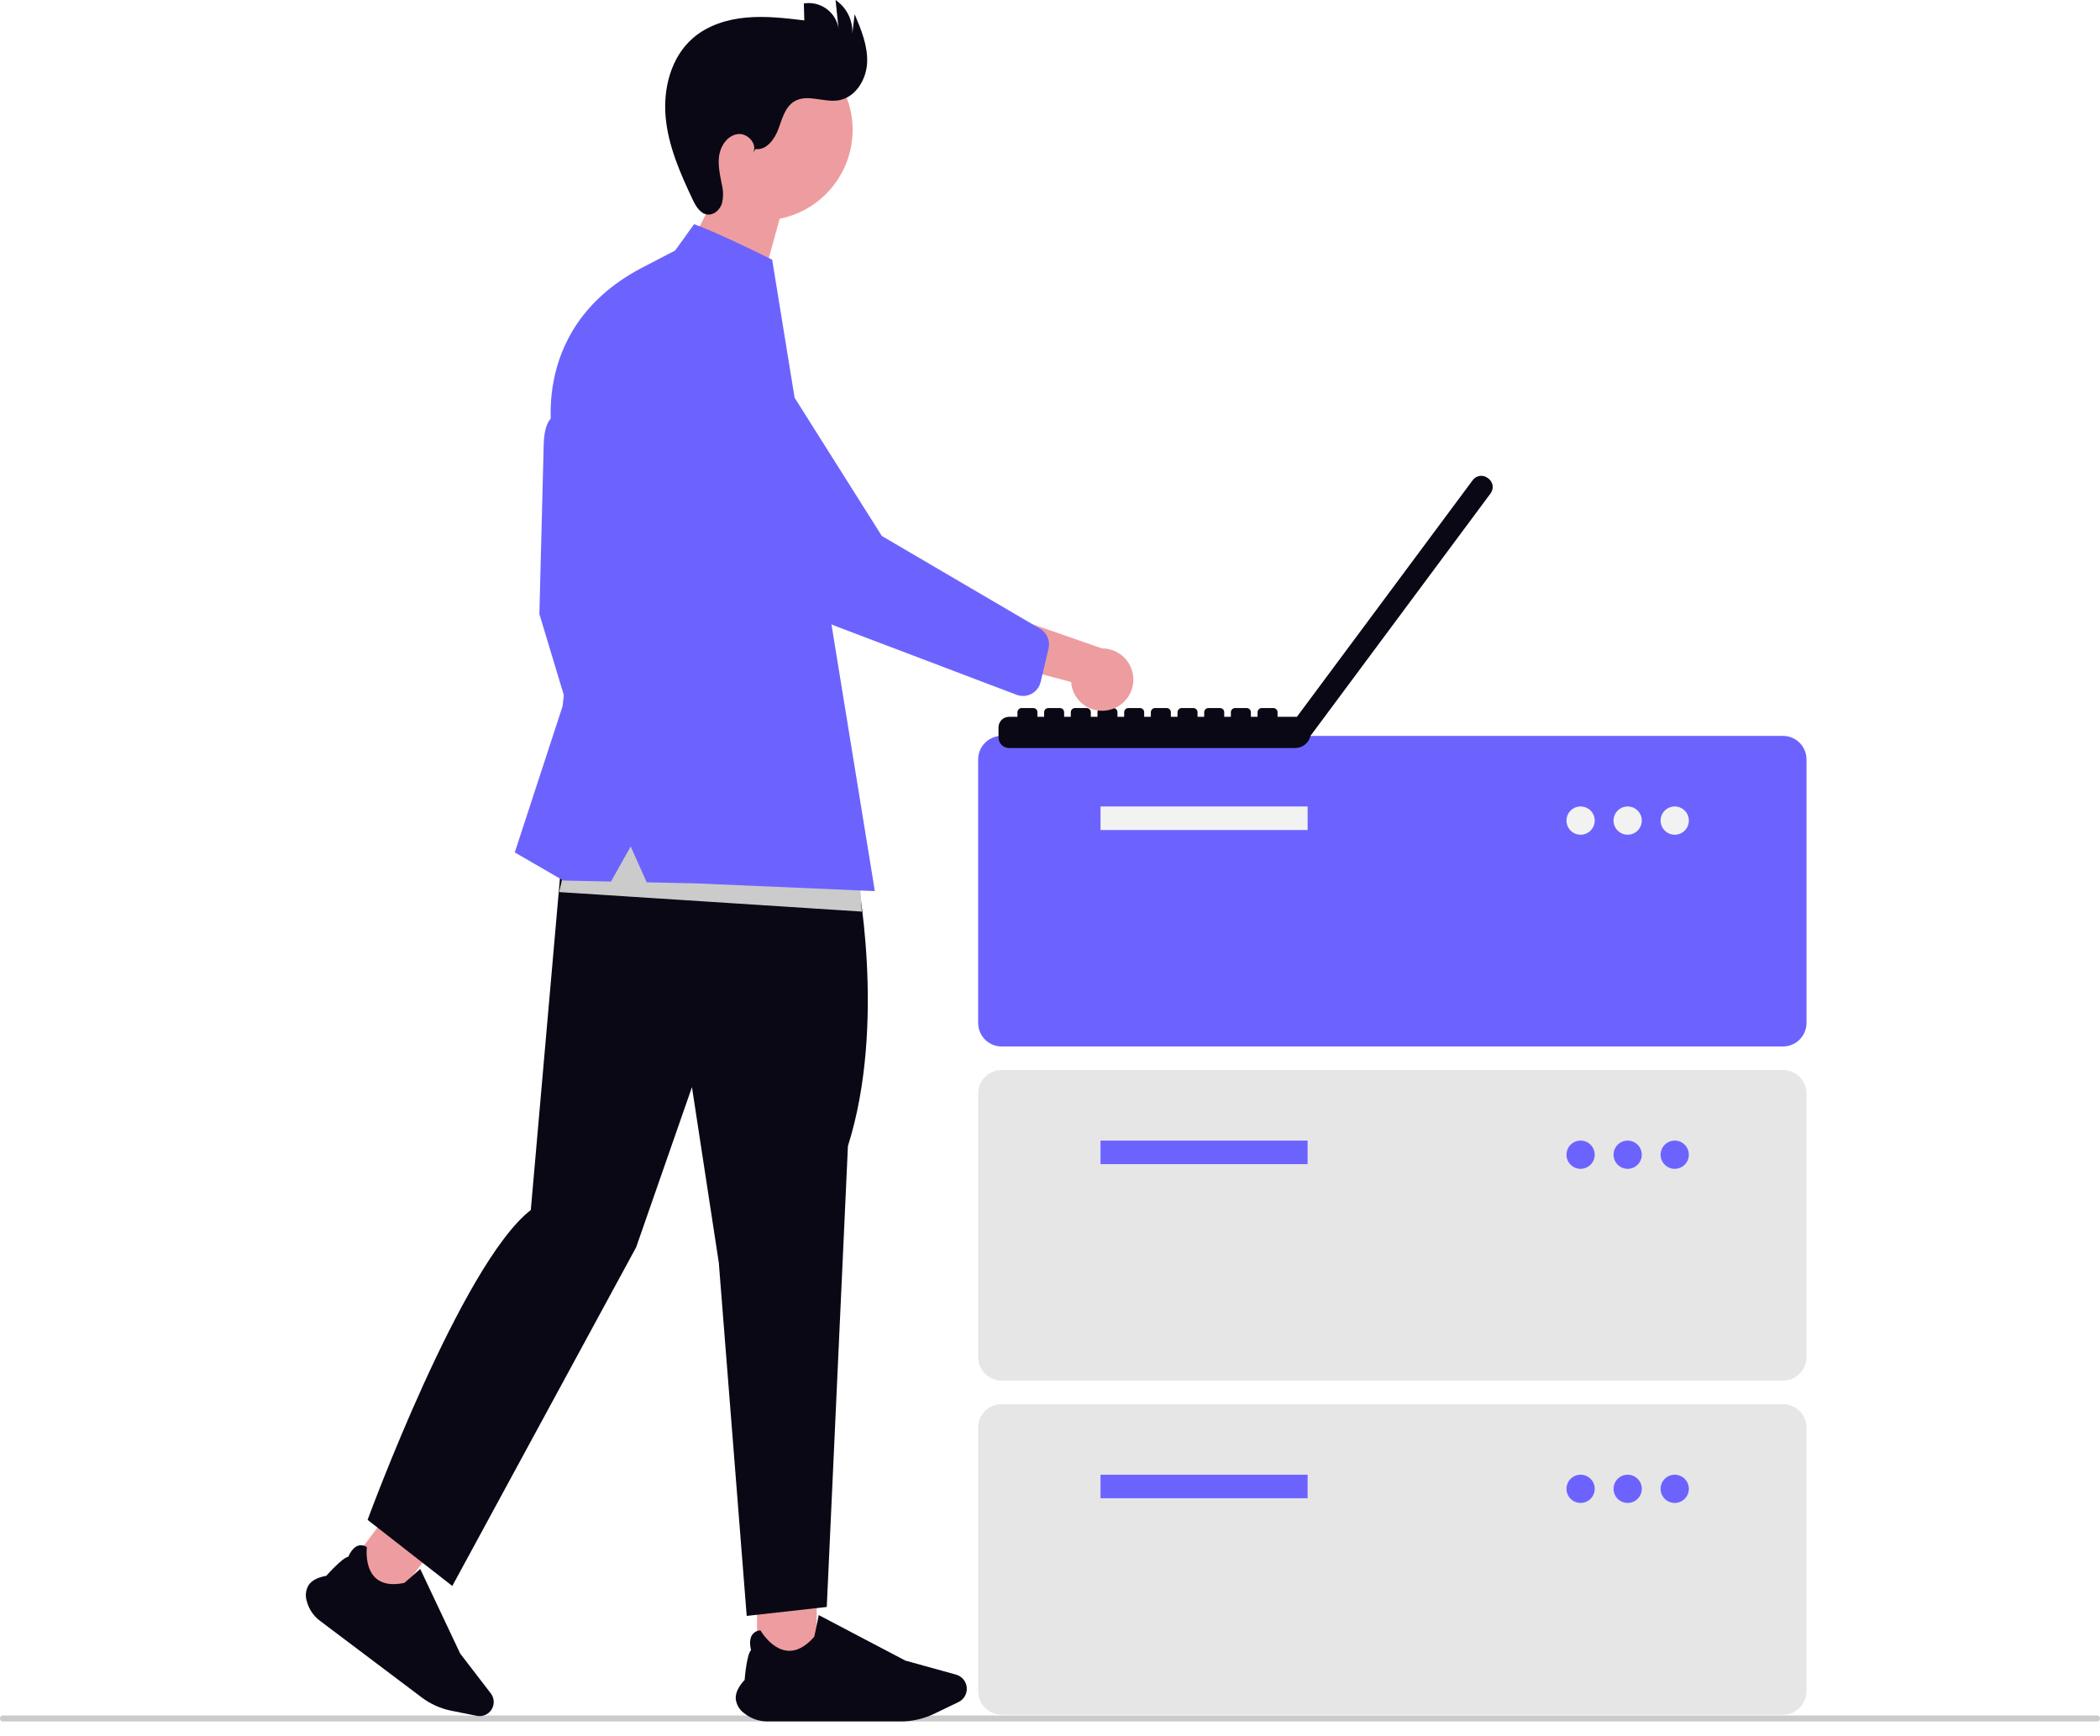
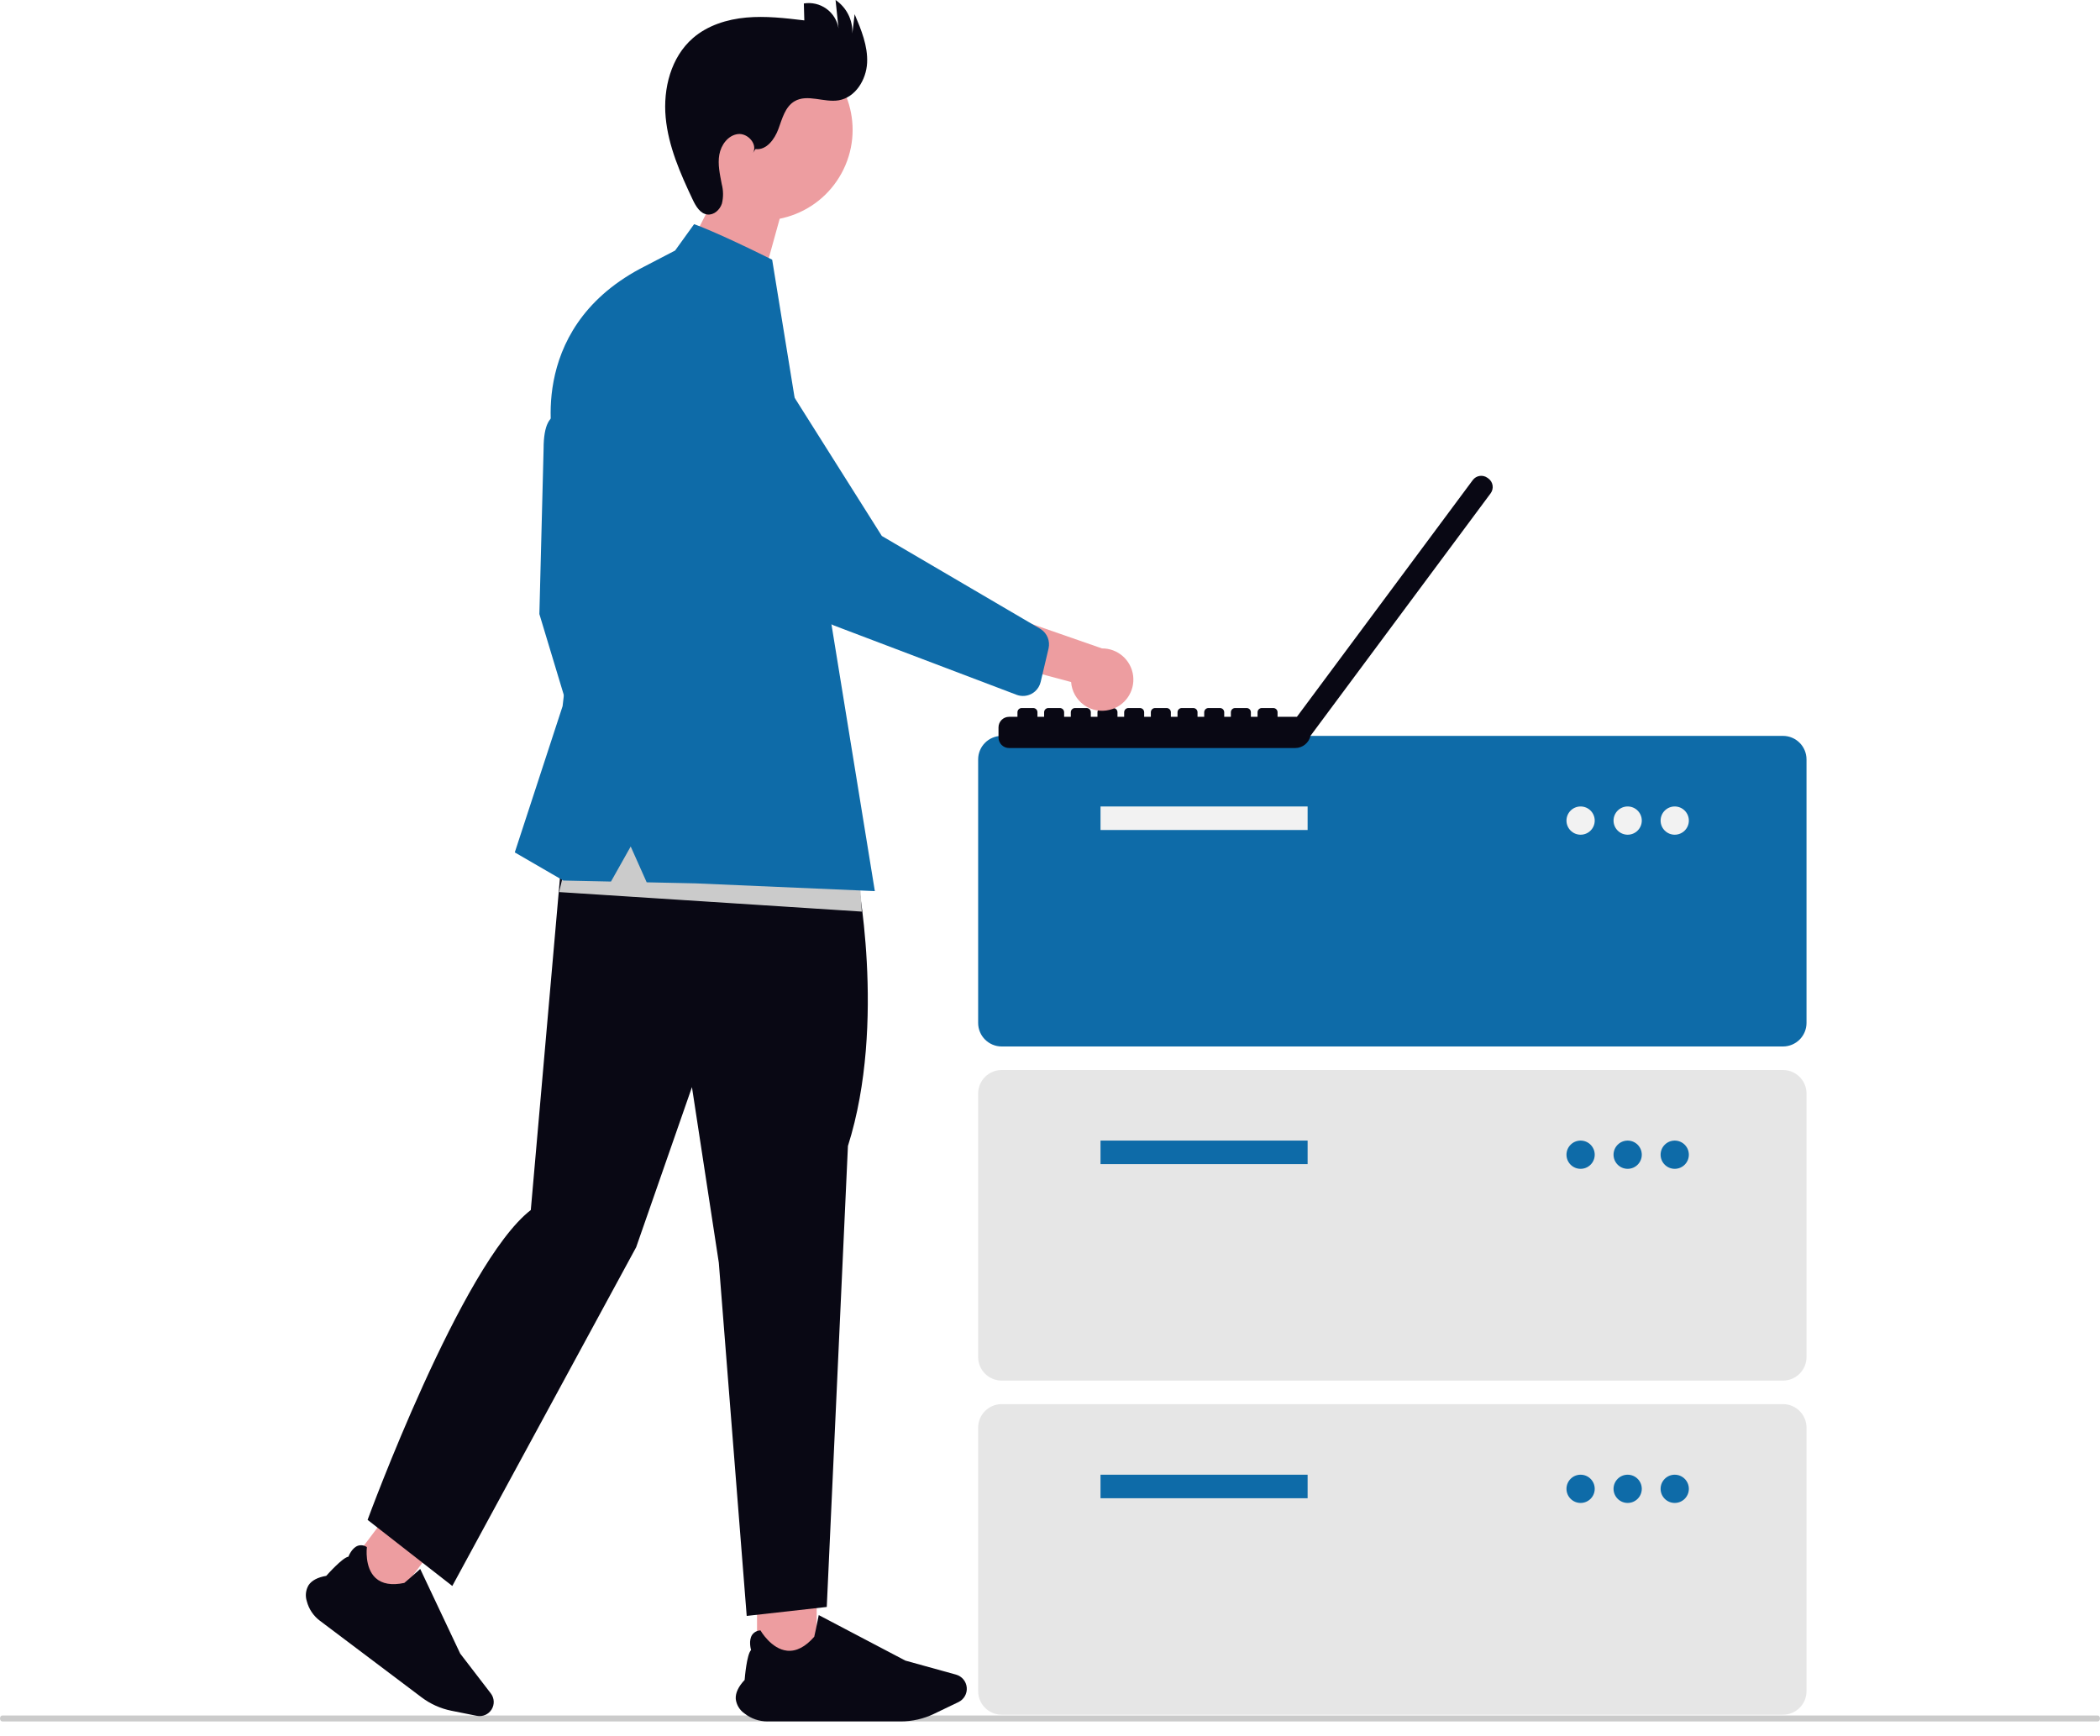
<svg xmlns="http://www.w3.org/2000/svg" width="800" height="661.187" viewBox="0 0 800 661.187" role="img" artist="Katerina Limpitsouni" source="https://undraw.co/">
  <g transform="translate(-604 -249.388)">
    <path d="M926.654,741.64H128.347c-.468,0-.847-.5-.847-1.126s.379-1.126.847-1.126H926.654c.467,0,.847.5.847,1.126S927.121,741.64,926.654,741.64Z" transform="translate(476.5 163.634)" fill="#cbcbcb" />
    <path d="M4.753,0,28.6,6.653,21.925,30.746l-30.4-5.01Z" transform="translate(874.453 318.765)" fill="#ed9da0" />
    <rect width="21.736" height="22.812" transform="matrix(0.799, 0.602, -0.602, 0.799, 749.023, 829.795)" fill="#ed9da0" />
    <path d="M11.656,38.742H60.149A27.968,27.968,0,0,0,72.193,36l8.94-4.3a5.369,5.369,0,0,0-.894-10.013L61.8,16.584,30.245,0l-.024.12c-.59,2.988-1.5,7.5-1.618,7.777-3.235,3.707-6.559,5.415-9.879,5.078-5.79-.587-9.64-7.274-9.678-7.341l-.029-.052-.059.006A3.84,3.84,0,0,0,5.977,7.213c-1.321,1.992-.516,5.059-.383,5.522C4.012,14.283,3.3,22.927,3.247,23.628.96,26.052-.127,28.383.012,30.556A7.461,7.461,0,0,0,3.14,35.8a13.543,13.543,0,0,0,8.512,2.948Z" transform="matrix(0.799, 0.602, -0.602, 0.799, 739.921, 828.973)" fill="#090814" />
    <rect width="22.73" height="23.856" transform="translate(892.391 859.714)" fill="#ed9da0" />
    <path d="M414.137,620.461h50.712a29.248,29.248,0,0,0,12.6-2.87l9.349-4.493a5.614,5.614,0,0,0-.935-10.471l-19.286-5.337-33-17.343-.025.125c-.617,3.125-1.573,7.846-1.692,8.133-3.384,3.877-6.86,5.663-10.331,5.31-6.055-.614-10.081-7.606-10.121-7.677l-.03-.054-.062.007a4.016,4.016,0,0,0-3.117,1.7c-1.382,2.083-.539,5.291-.4,5.775-1.655,1.618-2.4,10.658-2.454,11.391-2.392,2.535-3.529,4.973-3.384,7.245a7.8,7.8,0,0,0,3.271,5.482,14.163,14.163,0,0,0,8.9,3.082Z" transform="translate(482.326 284.81)" fill="#090814" />
-     <path d="M892.977,526.726H595.338a8.975,8.975,0,0,1-8.965-8.965V417.353a8.975,8.975,0,0,1,8.965-8.965H892.977a8.975,8.975,0,0,1,8.965,8.965V517.761a8.975,8.975,0,0,1-8.965,8.965Z" transform="translate(390.255 121.383)" fill="#6c63ff" />
+     <path d="M892.977,526.726H595.338a8.975,8.975,0,0,1-8.965-8.965V417.353a8.975,8.975,0,0,1,8.965-8.965H892.977a8.975,8.975,0,0,1,8.965,8.965V517.761a8.975,8.975,0,0,1-8.965,8.965Z" transform="translate(390.255 121.383)" fill="#0e6ba8" />
    <rect width="78.892" height="8.965" transform="translate(1023.247 556.665)" fill="#f2f2f2" />
    <circle cx="5.379" cy="5.379" r="5.379" transform="translate(1200.754 556.665)" fill="#f2f2f2" />
    <circle cx="5.379" cy="5.379" r="5.379" transform="translate(1218.684 556.665)" fill="#f2f2f2" />
    <circle cx="5.379" cy="5.379" r="5.379" transform="translate(1236.613 556.665)" fill="#f2f2f2" />
    <path d="M892.977,639.78H595.338a8.976,8.976,0,0,1-8.965-8.965V530.407a8.975,8.975,0,0,1,8.965-8.965H892.977a8.975,8.975,0,0,1,8.965,8.965V630.815a8.975,8.975,0,0,1-8.965,8.965Z" transform="translate(390.255 135.632)" fill="#e6e6e6" />
-     <rect width="78.892" height="8.965" transform="translate(1023.247 683.969)" fill="#6c63ff" />
-     <circle cx="5.379" cy="5.379" r="5.379" transform="translate(1200.754 683.969)" fill="#6c63ff" />
-     <circle cx="5.379" cy="5.379" r="5.379" transform="translate(1218.684 683.969)" fill="#6c63ff" />
-     <circle cx="5.379" cy="5.379" r="5.379" transform="translate(1236.613 683.969)" fill="#6c63ff" />
+     <rect width="78.892" height="8.965" transform="translate(1023.247 683.969)" fill="#0e6ba8" />
+     <circle cx="5.379" cy="5.379" r="5.379" transform="translate(1200.754 683.969)" fill="#0e6ba8" />
+     <circle cx="5.379" cy="5.379" r="5.379" transform="translate(1218.684 683.969)" fill="#0e6ba8" />
+     <circle cx="5.379" cy="5.379" r="5.379" transform="translate(1236.613 683.969)" fill="#0e6ba8" />
    <path d="M892.977,752.835H595.338a8.976,8.976,0,0,1-8.965-8.965V643.461a8.975,8.975,0,0,1,8.965-8.965H892.977a8.975,8.975,0,0,1,8.965,8.965V743.87A8.975,8.975,0,0,1,892.977,752.835Z" transform="translate(390.255 149.881)" fill="#e6e6e6" />
-     <rect width="78.892" height="8.965" transform="translate(1023.247 811.273)" fill="#6c63ff" />
-     <circle cx="5.379" cy="5.379" r="5.379" transform="translate(1200.754 811.273)" fill="#6c63ff" />
-     <circle cx="5.379" cy="5.379" r="5.379" transform="translate(1218.684 811.273)" fill="#6c63ff" />
-     <circle cx="5.379" cy="5.379" r="5.379" transform="translate(1236.613 811.273)" fill="#6c63ff" />
+     <rect width="78.892" height="8.965" transform="translate(1023.247 811.273)" fill="#0e6ba8" />
+     <circle cx="5.379" cy="5.379" r="5.379" transform="translate(1200.754 811.273)" fill="#0e6ba8" />
+     <circle cx="5.379" cy="5.379" r="5.379" transform="translate(1218.684 811.273)" fill="#0e6ba8" />
+     <circle cx="5.379" cy="5.379" r="5.379" transform="translate(1236.613 811.273)" fill="#0e6ba8" />
    <path d="M779.9,321.431l-.329-.243-.008-.006a4.027,4.027,0,0,0-5.634.832l-66.995,90.2h-7.371v-1.732a1.611,1.611,0,0,0-1.611-1.611h-4.4a1.611,1.611,0,0,0-1.611,1.611v1.732H689.4v-1.732a1.611,1.611,0,0,0-1.611-1.611h-4.4a1.611,1.611,0,0,0-1.611,1.611v1.732h-2.537v-1.732a1.611,1.611,0,0,0-1.611-1.611h-4.4a1.611,1.611,0,0,0-1.611,1.611v1.732h-2.545v-1.732a1.611,1.611,0,0,0-1.611-1.611h-4.4a1.611,1.611,0,0,0-1.611,1.611v1.732h-2.537v-1.732a1.611,1.611,0,0,0-1.611-1.611h-4.4a1.611,1.611,0,0,0-1.611,1.611v1.732h-2.545v-1.732a1.611,1.611,0,0,0-1.611-1.611h-4.4a1.611,1.611,0,0,0-1.611,1.611v1.732h-2.545v-1.732a1.611,1.611,0,0,0-1.611-1.611h-4.4a1.611,1.611,0,0,0-1.611,1.611v1.732h-2.537v-1.732a1.611,1.611,0,0,0-1.611-1.611h-4.4a1.611,1.611,0,0,0-1.611,1.611v1.732h-2.545v-1.732a1.611,1.611,0,0,0-1.611-1.611h-4.4a1.611,1.611,0,0,0-1.611,1.611v1.732h-2.537v-1.732a1.611,1.611,0,0,0-1.611-1.611h-4.4a1.611,1.611,0,0,0-1.611,1.611v1.732h-3.189a4.027,4.027,0,0,0-4.027,4.027v3.842a4.027,4.027,0,0,0,4.027,4.027H706.266a6,6,0,0,0,5.875-4.782l.042.03,68.543-92.287.006-.008a4.028,4.028,0,0,0-.832-5.634Z" transform="translate(391.126 110.292)" fill="#090814" />
-     <path d="M459.982,301.438s-10.181-7.8-10.181,11.252l-1.607,62.96,17.95,59.477,10.449-19.29-4.287-41.795Z" transform="translate(361.284 107.704)" fill="#6c63ff" />
+     <path d="M459.982,301.438s-10.181-7.8-10.181,11.252l-1.607,62.96,17.95,59.477,10.449-19.29-4.287-41.795Z" transform="translate(361.284 107.704)" fill="#0e6ba8" />
    <path d="M576.211,456.635s11.806,57.493-3.148,104.676L565,736.947l-30.5,3.415L523.873,605.779l-10.232-66.9-21.25,61L422.345,728.95l-32.269-25.185s35.759-97.57,62.176-118.056l13.249-150.9Z" transform="translate(353.959 124.713)" fill="#090814" />
    <circle cx="34.55" cy="34.55" r="34.55" transform="translate(847.365 312.596) rotate(-61.337)" fill="#ed9da0" />
    <path d="M525.161,215.178c4.142.539,7.266-3.7,8.715-7.616s2.553-8.477,6.154-10.593c4.92-2.891,11.214.586,16.84-.368,6.353-1.077,10.484-7.81,10.808-14.246s-2.237-12.626-4.75-18.559l-.877,7.374a14.624,14.624,0,0,0-6.39-12.782l1.131,10.821a11.485,11.485,0,0,0-13.212-9.5l.178,6.447c-7.338-.873-14.74-1.746-22.1-1.082s-14.771,2.993-20.349,7.84c-8.344,7.25-11.391,19.189-10.368,30.2s5.566,21.346,10.3,31.334c1.191,2.513,2.839,5.349,5.6,5.669,2.482.288,4.754-1.787,5.525-4.164a15.092,15.092,0,0,0-.067-7.415c-.7-3.71-1.578-7.5-.922-11.219s3.331-7.391,7.078-7.847,7.582,3.828,5.78,7.145Z" transform="translate(366.648 91)" fill="#090814" />
    <path d="M442.685,314.316l-115.328-7.441,8.681-35.962,105.406,23.562Z" transform="translate(489.624 282.406)" fill="#cbcbcb" />
-     <path d="M500.951,245.282l7.234-10.043s8.085,2.748,29.738,13.526l1.53,9.409,37.586,231.177L508.721,486.4l-18.6-.4-6.088-13.648-7.508,13.358-18.168-.387-18.486-10.717,18.218-55.726,5.894-50.9L454.87,320.03s-11.462-44.038,32.686-67.782Z" transform="translate(360.235 99.56)" fill="#6c63ff" />
+     <path d="M500.951,245.282l7.234-10.043s8.085,2.748,29.738,13.526l1.53,9.409,37.586,231.177L508.721,486.4l-18.6-.4-6.088-13.648-7.508,13.358-18.168-.387-18.486-10.717,18.218-55.726,5.894-50.9L454.87,320.03s-11.462-44.038,32.686-67.782Z" transform="translate(360.235 99.56)" fill="#0e6ba8" />
    <path d="M637.043,403.594A11.808,11.808,0,0,1,622.358,393l-40.532-10.857,16.305-14.478,35.99,12.529a11.872,11.872,0,0,1,2.922,23.4Z" transform="translate(389.682 116.251)" fill="#ed9da0" />
-     <path d="M630.867,410.23a6.916,6.916,0,0,1-5.615.446l-66.676-25.306a71.2,71.2,0,0,1-38.321-32.3l-27.805-49.6a22.256,22.256,0,0,1,33.208-29.641l48.126,76.28,60.566,35.509a6.931,6.931,0,0,1,2.947,7.371l-3.012,12.763a6.917,6.917,0,0,1-2.1,3.547,6.845,6.845,0,0,1-1.316.932Z" transform="translate(366.15 103.486)" fill="#6c63ff" />
+     <path d="M630.867,410.23a6.916,6.916,0,0,1-5.615.446l-66.676-25.306a71.2,71.2,0,0,1-38.321-32.3l-27.805-49.6a22.256,22.256,0,0,1,33.208-29.641l48.126,76.28,60.566,35.509a6.931,6.931,0,0,1,2.947,7.371l-3.012,12.763a6.917,6.917,0,0,1-2.1,3.547,6.845,6.845,0,0,1-1.316.932Z" transform="translate(366.15 103.486)" fill="#0e6ba8" />
  </g>
</svg>
